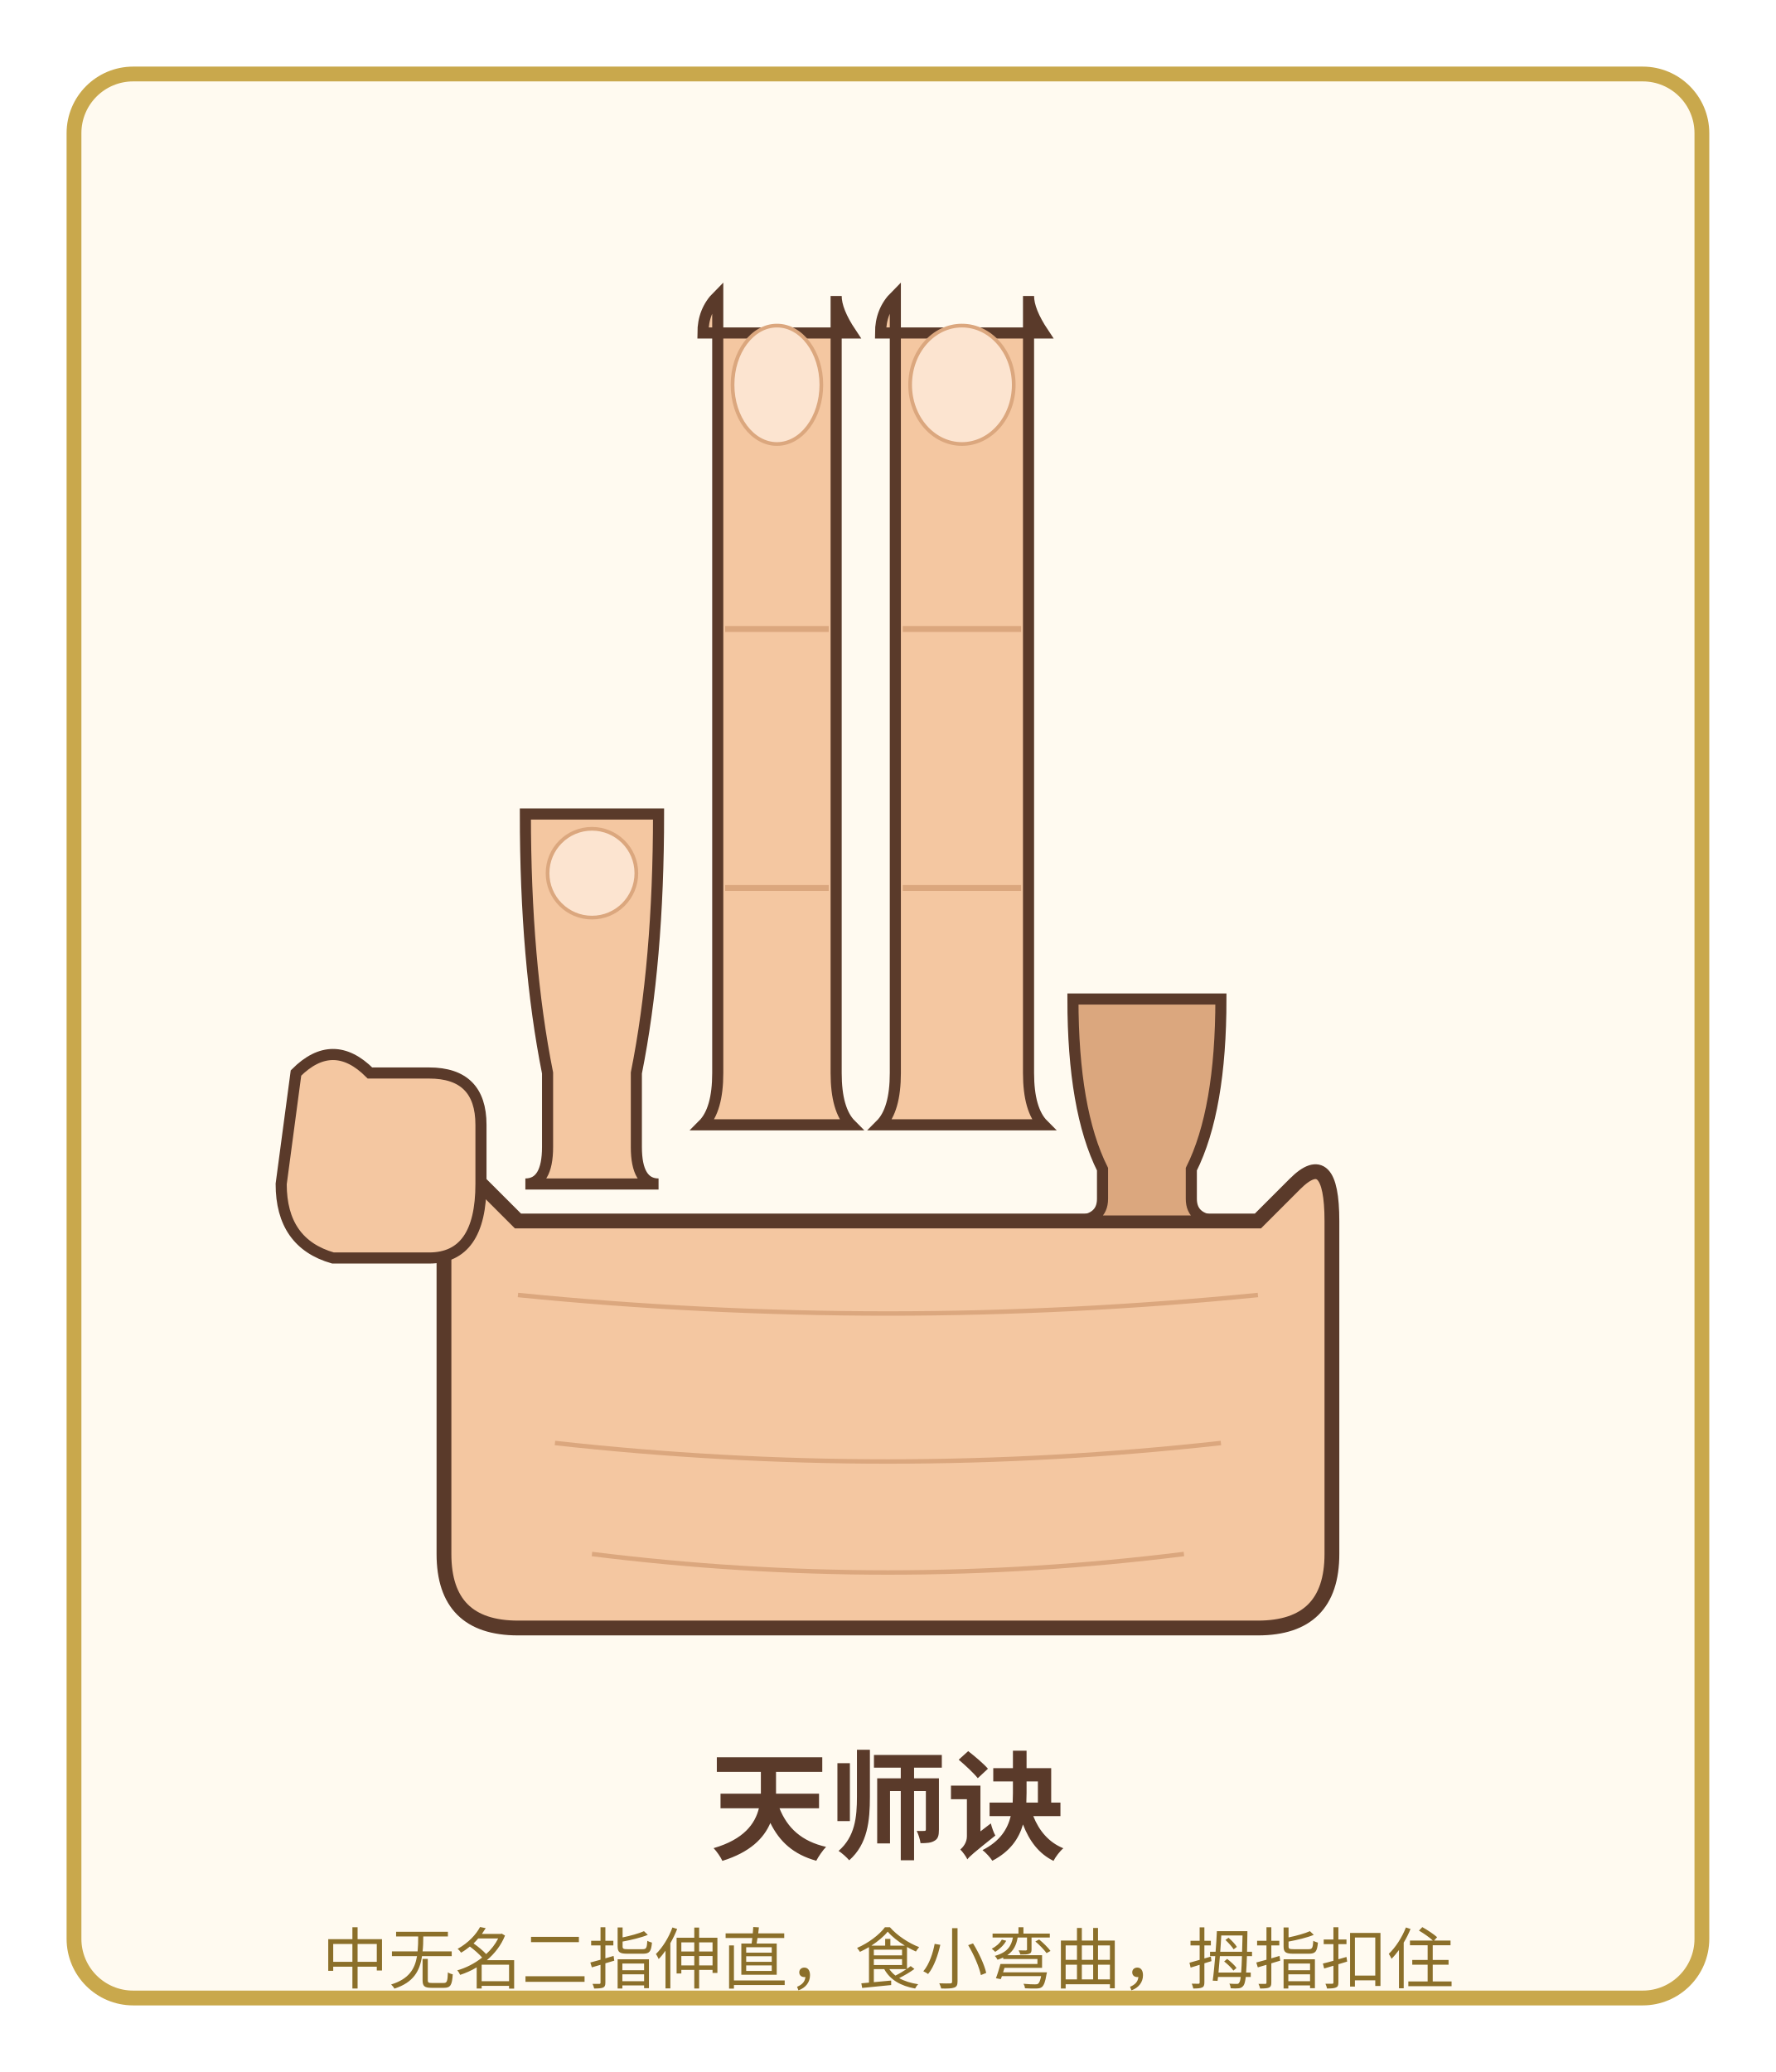
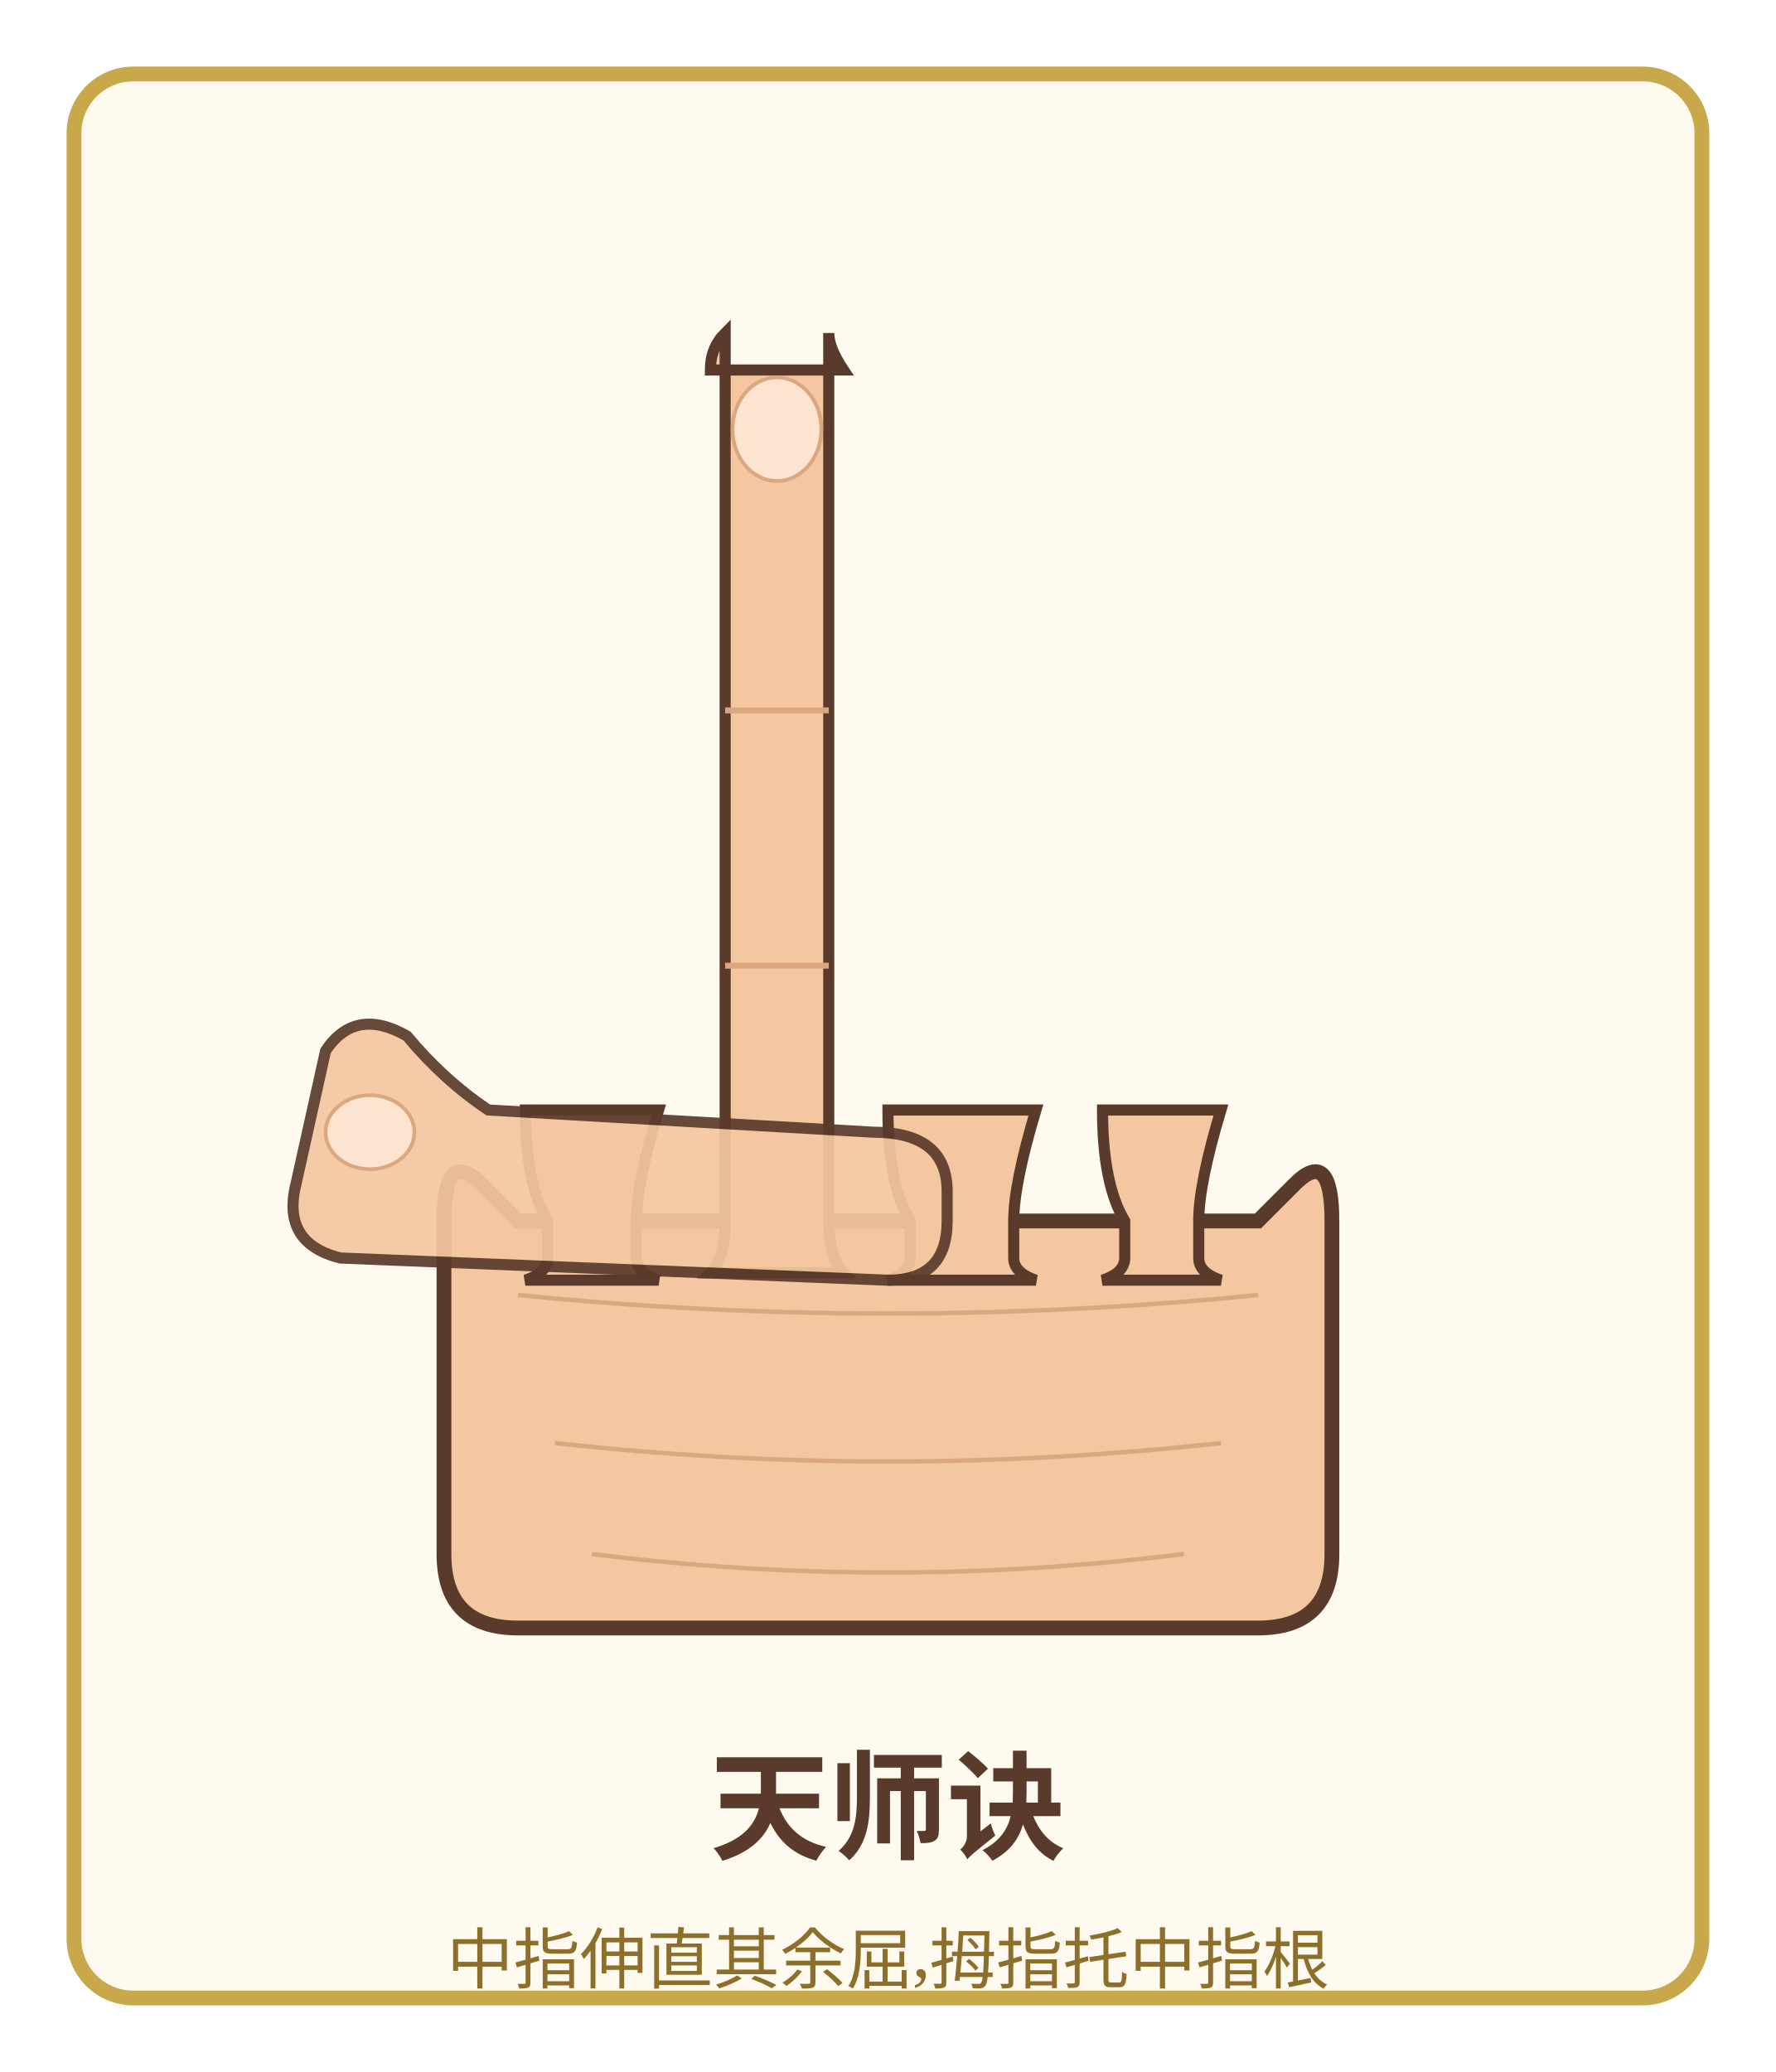
<svg xmlns="http://www.w3.org/2000/svg" viewBox="0 0 240 280" width="180">
  <rect x="10" y="10" width="220" height="260" fill="#fffaf0" stroke="#c9a84c" stroke-width="2" rx="8" />
  <path d="M 65 160 Q 60 155 60 165 L 60 210 Q 60 220 70 220 L 170 220 Q 180 220 180 210 L 180 165 Q 180 155 175 160 L 170 165 L 70 165 Z" fill="#f4c7a1" stroke="#5a3a2a" stroke-width="2" />
  <path d="M 70 175 Q 120 180 170 175" fill="none" stroke="#dba77e" stroke-width="0.6" />
  <path d="M 75 195 Q 120 200 165 195" fill="none" stroke="#dba77e" stroke-width="0.6" />
  <path d="M 80 210 Q 120 215 160 210" fill="none" stroke="#dba77e" stroke-width="0.6" />
-   <path d="M 71 110 Q 71 130 74 145 L 74 155 Q 74 160 71 160 L 89 160 Q 86 160 86 155 L 86 145 Q 89 130 89 110 Z" fill="#f4c7a1" stroke="#5a3a2a" stroke-width="1.5" />
-   <ellipse cx="80" cy="118" rx="6" ry="6" fill="#fce4d0" stroke="#dba77e" stroke-width="0.5" />
-   <path d="M 95 45 Q 95 42 97 40 L 97 145 Q 97 150 95 152 L 115 152 Q 113 150 113 145 L 113 40 Q 113 42 115 45 Z" fill="#f4c7a1" stroke="#5a3a2a" stroke-width="1.5" />
-   <line x1="98" y1="85" x2="112" y2="85" stroke="#dba77e" stroke-width="0.8" />
-   <line x1="98" y1="120" x2="112" y2="120" stroke="#dba77e" stroke-width="0.8" />
-   <ellipse cx="105" cy="52" rx="6" ry="8" fill="#fce4d0" stroke="#dba77e" stroke-width="0.5" />
-   <path d="M 119 45 Q 119 42 121 40 L 121 145 Q 121 150 119 152 L 141 152 Q 139 150 139 145 L 139 40 Q 139 42 141 45 Z" fill="#f4c7a1" stroke="#5a3a2a" stroke-width="1.5" />
-   <line x1="122" y1="85" x2="138" y2="85" stroke="#dba77e" stroke-width="0.8" />
-   <line x1="122" y1="120" x2="138" y2="120" stroke="#dba77e" stroke-width="0.8" />
-   <ellipse cx="130" cy="52" rx="7" ry="8" fill="#fce4d0" stroke="#dba77e" stroke-width="0.5" />
-   <path d="M 145 135 Q 145 150 149 158 L 149 162 Q 149 165 145 165 L 165 165 Q 161 165 161 162 L 161 158 Q 165 150 165 135 Z" fill="#dba77e" stroke="#5a3a2a" stroke-width="1.5" />
-   <path d="M 50 145 Q 45 140 40 145 L 38 160 Q 38 168 45 170 L 58 170 Q 65 170 65 160 L 65 152 Q 65 145 58 145 Z" fill="#f4c7a1" stroke="#5a3a2a" stroke-width="1.5" />
+   <path d="M 71 150 Q 71 160 74 165 L 74 170 Q 74 172 71 173 L 89 173 Q 86 172 86 170 L 86 165 Q 86 160 89 150 Z" fill="#f4c7a1" stroke="#5a3a2a" stroke-width="1.5" />
+   <path d="M 96 50 Q 96 47 98 45 L 98 165 Q 98 170 96 172 L 114 172 Q 112 170 112 165 L 112 45 Q 112 47 114 50 Z" fill="#f4c7a1" stroke="#5a3a2a" stroke-width="1.5" />
+   <line x1="98" y1="96" x2="112" y2="96" stroke="#dba77e" stroke-width="0.8" />
+   <line x1="98" y1="130.5" x2="112" y2="130.5" stroke="#dba77e" stroke-width="0.8" />
+   <ellipse cx="105" cy="58" rx="6" ry="7" fill="#fce4d0" stroke="#dba77e" stroke-width="0.5" />
+   <path d="M 120 150 Q 120 160 123 165 L 123 170 Q 123 172 120 173 L 140 173 Q 137 172 137 170 L 137 165 Q 137 160 140 150 Z" fill="#f4c7a1" stroke="#5a3a2a" stroke-width="1.5" />
+   <path d="M 149 150 Q 149 160 152 165 L 152 170 Q 152 172 149 173 L 165 173 Q 162 172 162 170 L 162 165 Q 162 160 165 150 Z" fill="#f4c7a1" stroke="#5a3a2a" stroke-width="1.5" />
+   <path d="M 55 140 Q 48 136 44 142 L 40 160 Q 38 168 46 170 L 120 173 Q 128 173 128 165 L 128 161 Q 128 153 118 153 L 66 150 Q 60 146 55 140 Z" fill="#f4c7a1" stroke="#5a3a2a" stroke-width="1.5" opacity="0.92" />
+   <ellipse cx="50" cy="153" rx="6" ry="5" fill="#fce4d0" stroke="#dba77e" stroke-width="0.5" />
  <text x="120" y="250" text-anchor="middle" font-size="16" font-family="'Noto Serif SC',serif" font-weight="bold" fill="#5a3a2a">天师诀</text>
-   <text x="120" y="268" text-anchor="middle" font-size="9" font-family="'Noto Serif SC',serif" fill="#8b6f2a">中无名二指伸直，食小弯曲，拇指扣住</text>
+   <text x="120" y="268" text-anchor="middle" font-size="9" font-family="'Noto Serif SC',serif" fill="#8b6f2a">中指伸直其余屈,拇指托中指根</text>
</svg>
